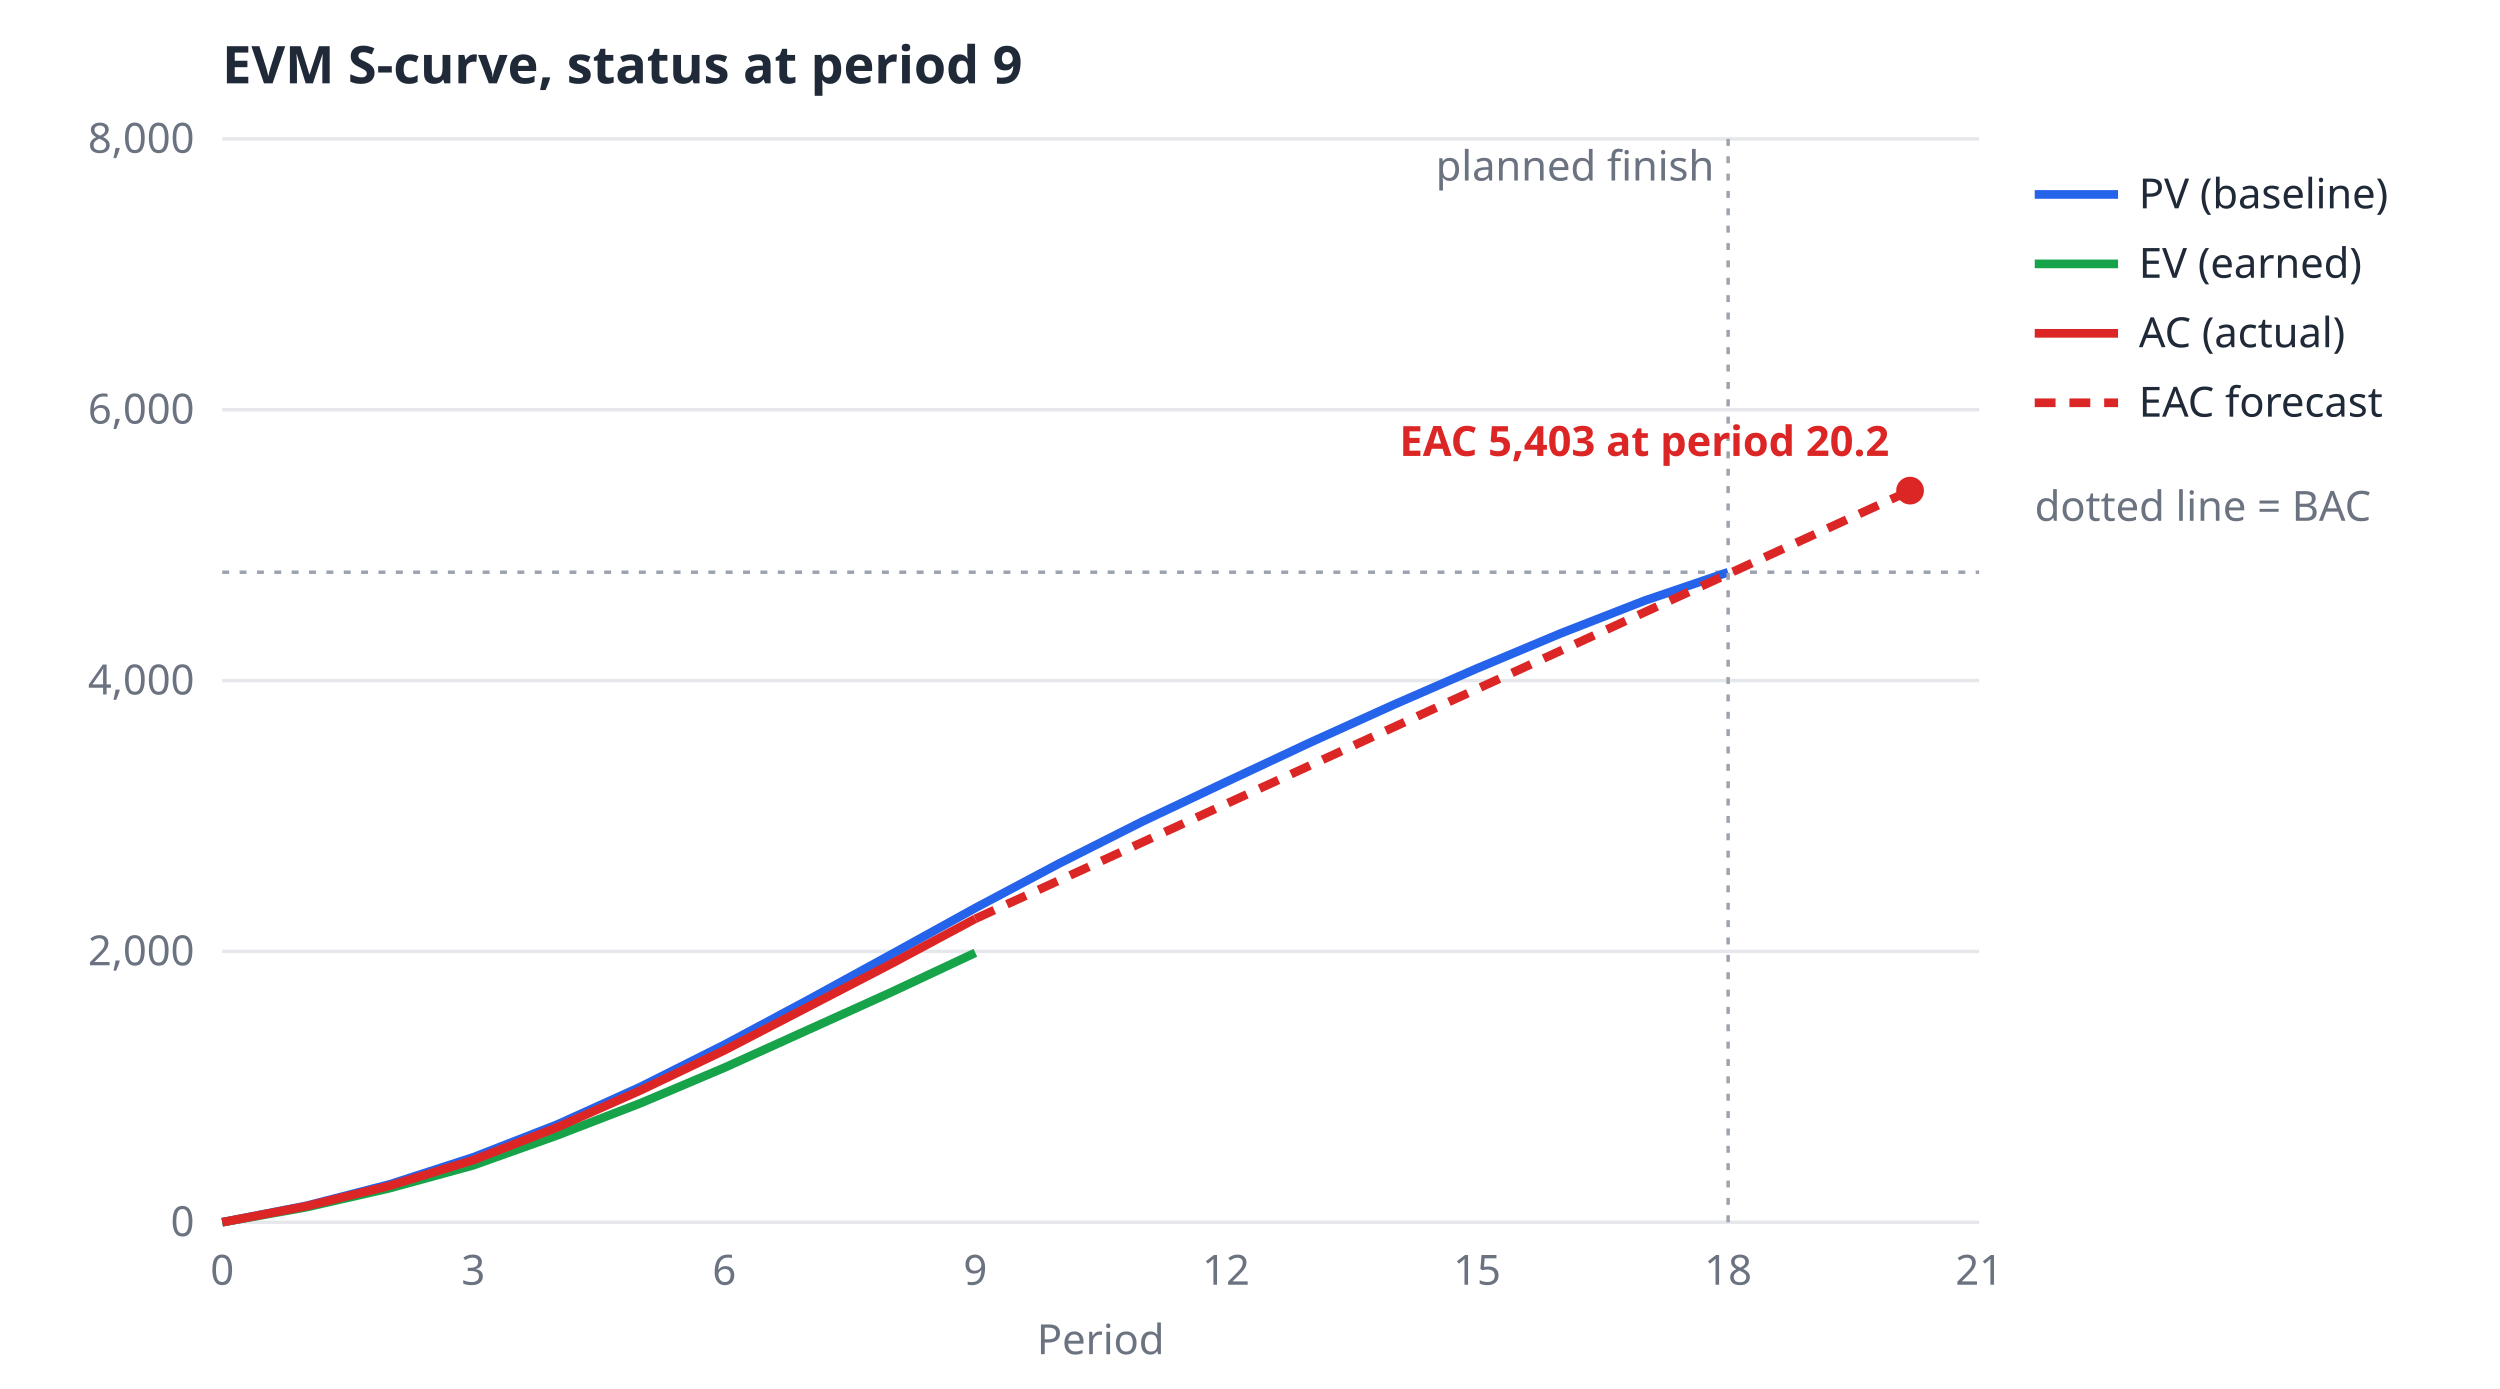
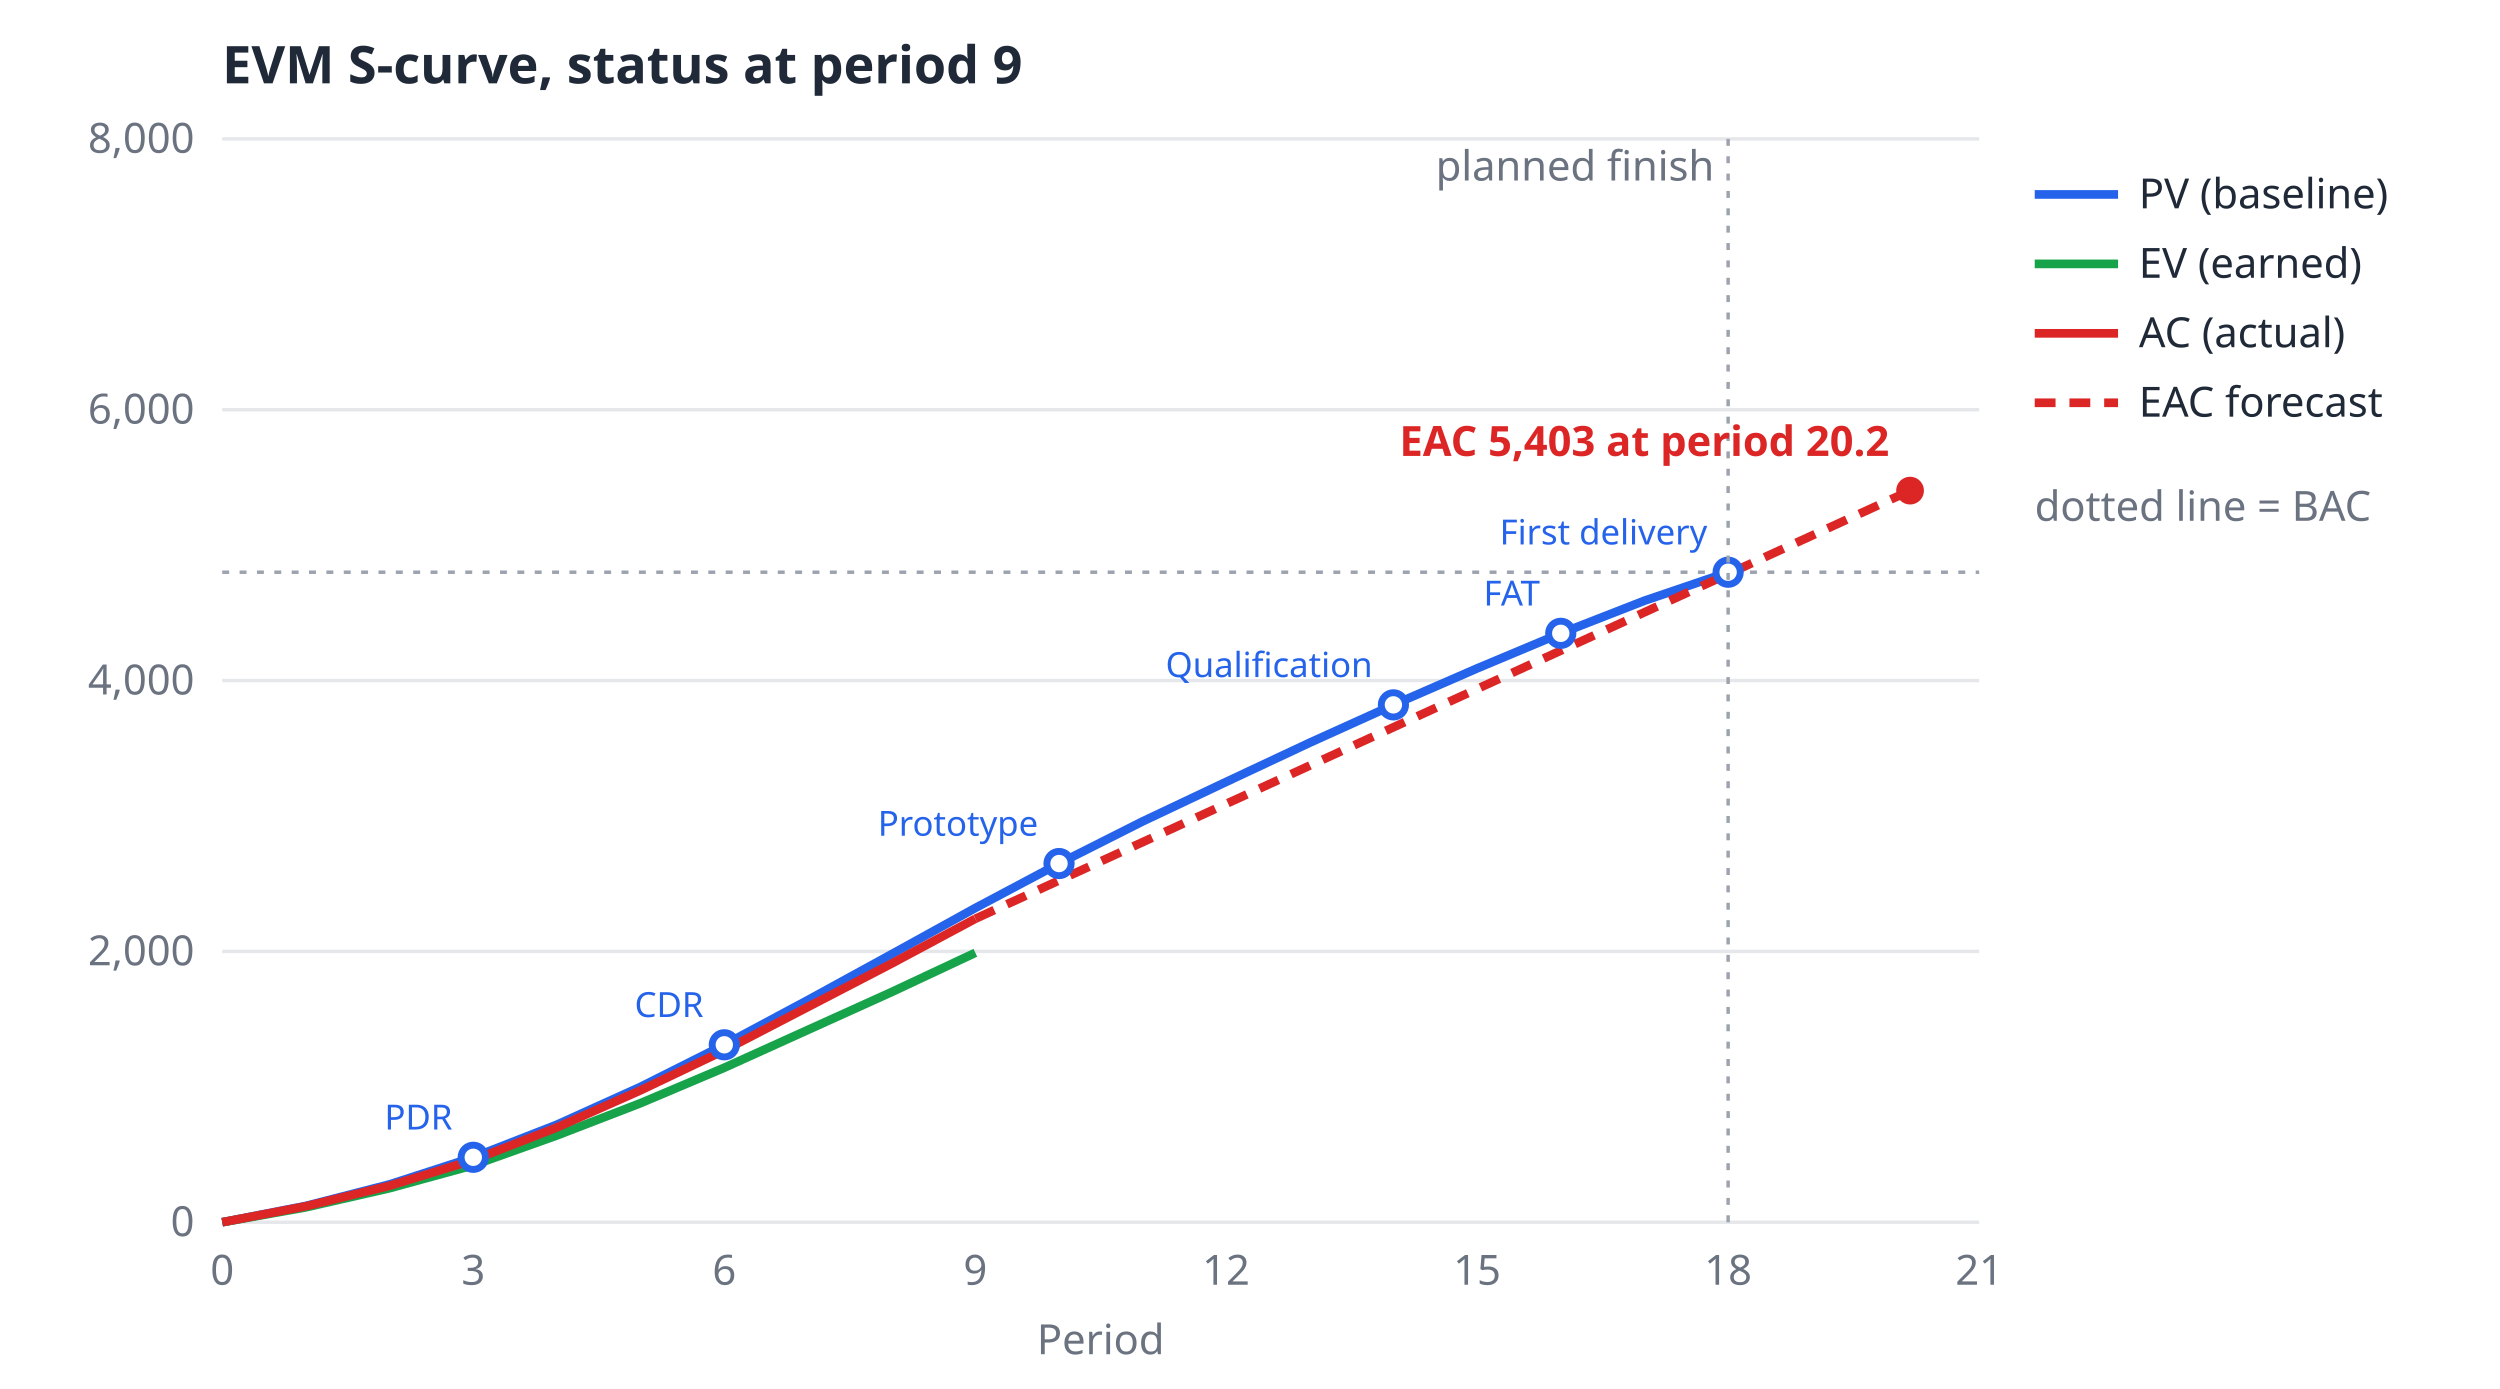
<svg xmlns="http://www.w3.org/2000/svg" viewBox="0 0 720 400" font-family="sans-serif" font-size="12">
  <rect width="720" height="400" fill="#ffffff" />
  <text x="64" y="24" font-size="15" font-weight="bold" fill="#1f2937">EVM S-curve, status at period 9</text>
  <line x1="64" x2="570" y1="352.0" y2="352.0" stroke="#e5e7eb" />
  <text x="56" y="356.0" text-anchor="end" fill="#6b7280">0</text>
  <line x1="64" x2="570" y1="274.0" y2="274.0" stroke="#e5e7eb" />
  <text x="56" y="278.0" text-anchor="end" fill="#6b7280">2,000</text>
  <line x1="64" x2="570" y1="196.0" y2="196.0" stroke="#e5e7eb" />
  <text x="56" y="200.0" text-anchor="end" fill="#6b7280">4,000</text>
  <line x1="64" x2="570" y1="118.0" y2="118.0" stroke="#e5e7eb" />
  <text x="56" y="122.0" text-anchor="end" fill="#6b7280">6,000</text>
  <line x1="64" x2="570" y1="40.0" y2="40.0" stroke="#e5e7eb" />
  <text x="56" y="44.0" text-anchor="end" fill="#6b7280">8,000</text>
  <text x="64.0" y="370" text-anchor="middle" fill="#6b7280">0</text>
  <text x="136.3" y="370" text-anchor="middle" fill="#6b7280">3</text>
  <text x="208.6" y="370" text-anchor="middle" fill="#6b7280">6</text>
  <text x="280.9" y="370" text-anchor="middle" fill="#6b7280">9</text>
  <text x="353.1" y="370" text-anchor="middle" fill="#6b7280">12</text>
  <text x="425.4" y="370" text-anchor="middle" fill="#6b7280">15</text>
  <text x="497.7" y="370" text-anchor="middle" fill="#6b7280">18</text>
  <text x="570.0" y="370" text-anchor="middle" fill="#6b7280">21</text>
  <text x="317.0" y="390" text-anchor="middle" fill="#6b7280">Period</text>
  <line x1="64" x2="570" y1="164.8" y2="164.8" stroke="#9ca3af" stroke-dasharray="2 3" />
  <path d="M64.0,352.0 L88.1,347.3 L112.2,341.1 L136.3,333.3 L160.4,323.9 L184.5,313.0 L208.6,300.9 L232.7,288.0 L256.8,274.8 L280.9,261.5 L305.0,248.7 L329.0,236.6 L353.1,225.2 L377.2,213.9 L401.3,203.0 L425.4,192.5 L449.5,182.4 L473.6,173.0 L497.7,164.8" fill="none" stroke="#2563eb" stroke-width="2.5" />
  <line x1="586" x2="610" y1="56" y2="56" stroke="#2563eb" stroke-width="2.5" />
  <text x="616" y="60" fill="#1f2937">PV (baseline)</text>
  <path d="M64.0,352.0 L88.1,347.7 L112.2,342.2 L136.3,335.6 L160.4,327.0 L184.5,317.7 L208.6,307.5 L232.7,296.6 L256.8,285.7 L280.9,274.4" fill="none" stroke="#16a34a" stroke-width="2.5" />
  <line x1="586" x2="610" y1="76" y2="76" stroke="#16a34a" stroke-width="2.5" />
  <text x="616" y="80" fill="#1f2937">EV (earned)</text>
  <path d="M64.0,352.0 L88.1,347.4 L112.2,341.5 L136.3,334.1 L160.4,324.7 L184.5,314.0 L208.6,302.5 L232.7,290.0 L256.8,277.5 L280.9,264.6" fill="none" stroke="#dc2626" stroke-width="2.5" />
  <line x1="586" x2="610" y1="96" y2="96" stroke="#dc2626" stroke-width="2.5" />
  <text x="616" y="100" fill="#1f2937">AC (actual)</text>
  <path d="M280.9,264.6 L550.1,141.3" fill="none" stroke="#dc2626" stroke-width="2.5" stroke-dasharray="6 4" />
  <line x1="586" x2="610" y1="116" y2="116" stroke="#dc2626" stroke-width="2.5" stroke-dasharray="6 4" />
  <text x="616" y="120" fill="#1f2937">EAC forecast</text>
  <text x="586" y="150" fill="#6b7280">dotted line = BAC</text>
+   <circle cx="136.3" cy="333.3" r="3.5" fill="#ffffff" stroke="#2563eb" stroke-width="2" />
+   <text x="130.3" y="325.3" text-anchor="end" font-size="10" fill="#2563eb">PDR</text>
+   <circle cx="208.6" cy="300.9" r="3.5" fill="#ffffff" stroke="#2563eb" stroke-width="2" />
+   <text x="202.6" y="292.9" text-anchor="end" font-size="10" fill="#2563eb">CDR</text>
+   <circle cx="305.0" cy="248.7" r="3.5" fill="#ffffff" stroke="#2563eb" stroke-width="2" />
+   <text x="299.0" y="240.7" text-anchor="end" font-size="10" fill="#2563eb">Prototype</text>
+   <circle cx="401.3" cy="203.0" r="3.5" fill="#ffffff" stroke="#2563eb" stroke-width="2" />
+   <text x="395.3" y="195.0" text-anchor="end" font-size="10" fill="#2563eb">Qualification</text>
+   <circle cx="449.5" cy="182.4" r="3.5" fill="#ffffff" stroke="#2563eb" stroke-width="2" />
+   <text x="443.5" y="174.4" text-anchor="end" font-size="10" fill="#2563eb">FAT</text>
+   <circle cx="497.7" cy="164.8" r="3.5" fill="#ffffff" stroke="#2563eb" stroke-width="2" />
+   <text x="491.7" y="156.8" text-anchor="end" font-size="10" fill="#2563eb">First delivery</text>
  <line x1="497.7" x2="497.7" y1="40" y2="352" stroke="#9ca3af" stroke-dasharray="2 3" />
  <text x="493.7" y="52" text-anchor="end" fill="#6b7280">planned finish</text>
  <circle cx="550.1" cy="141.3" r="4" fill="#dc2626" />
  <text x="544.1" y="131.3" text-anchor="end" fill="#dc2626" font-weight="bold">EAC 5,403 at period 20.2</text>
</svg>
